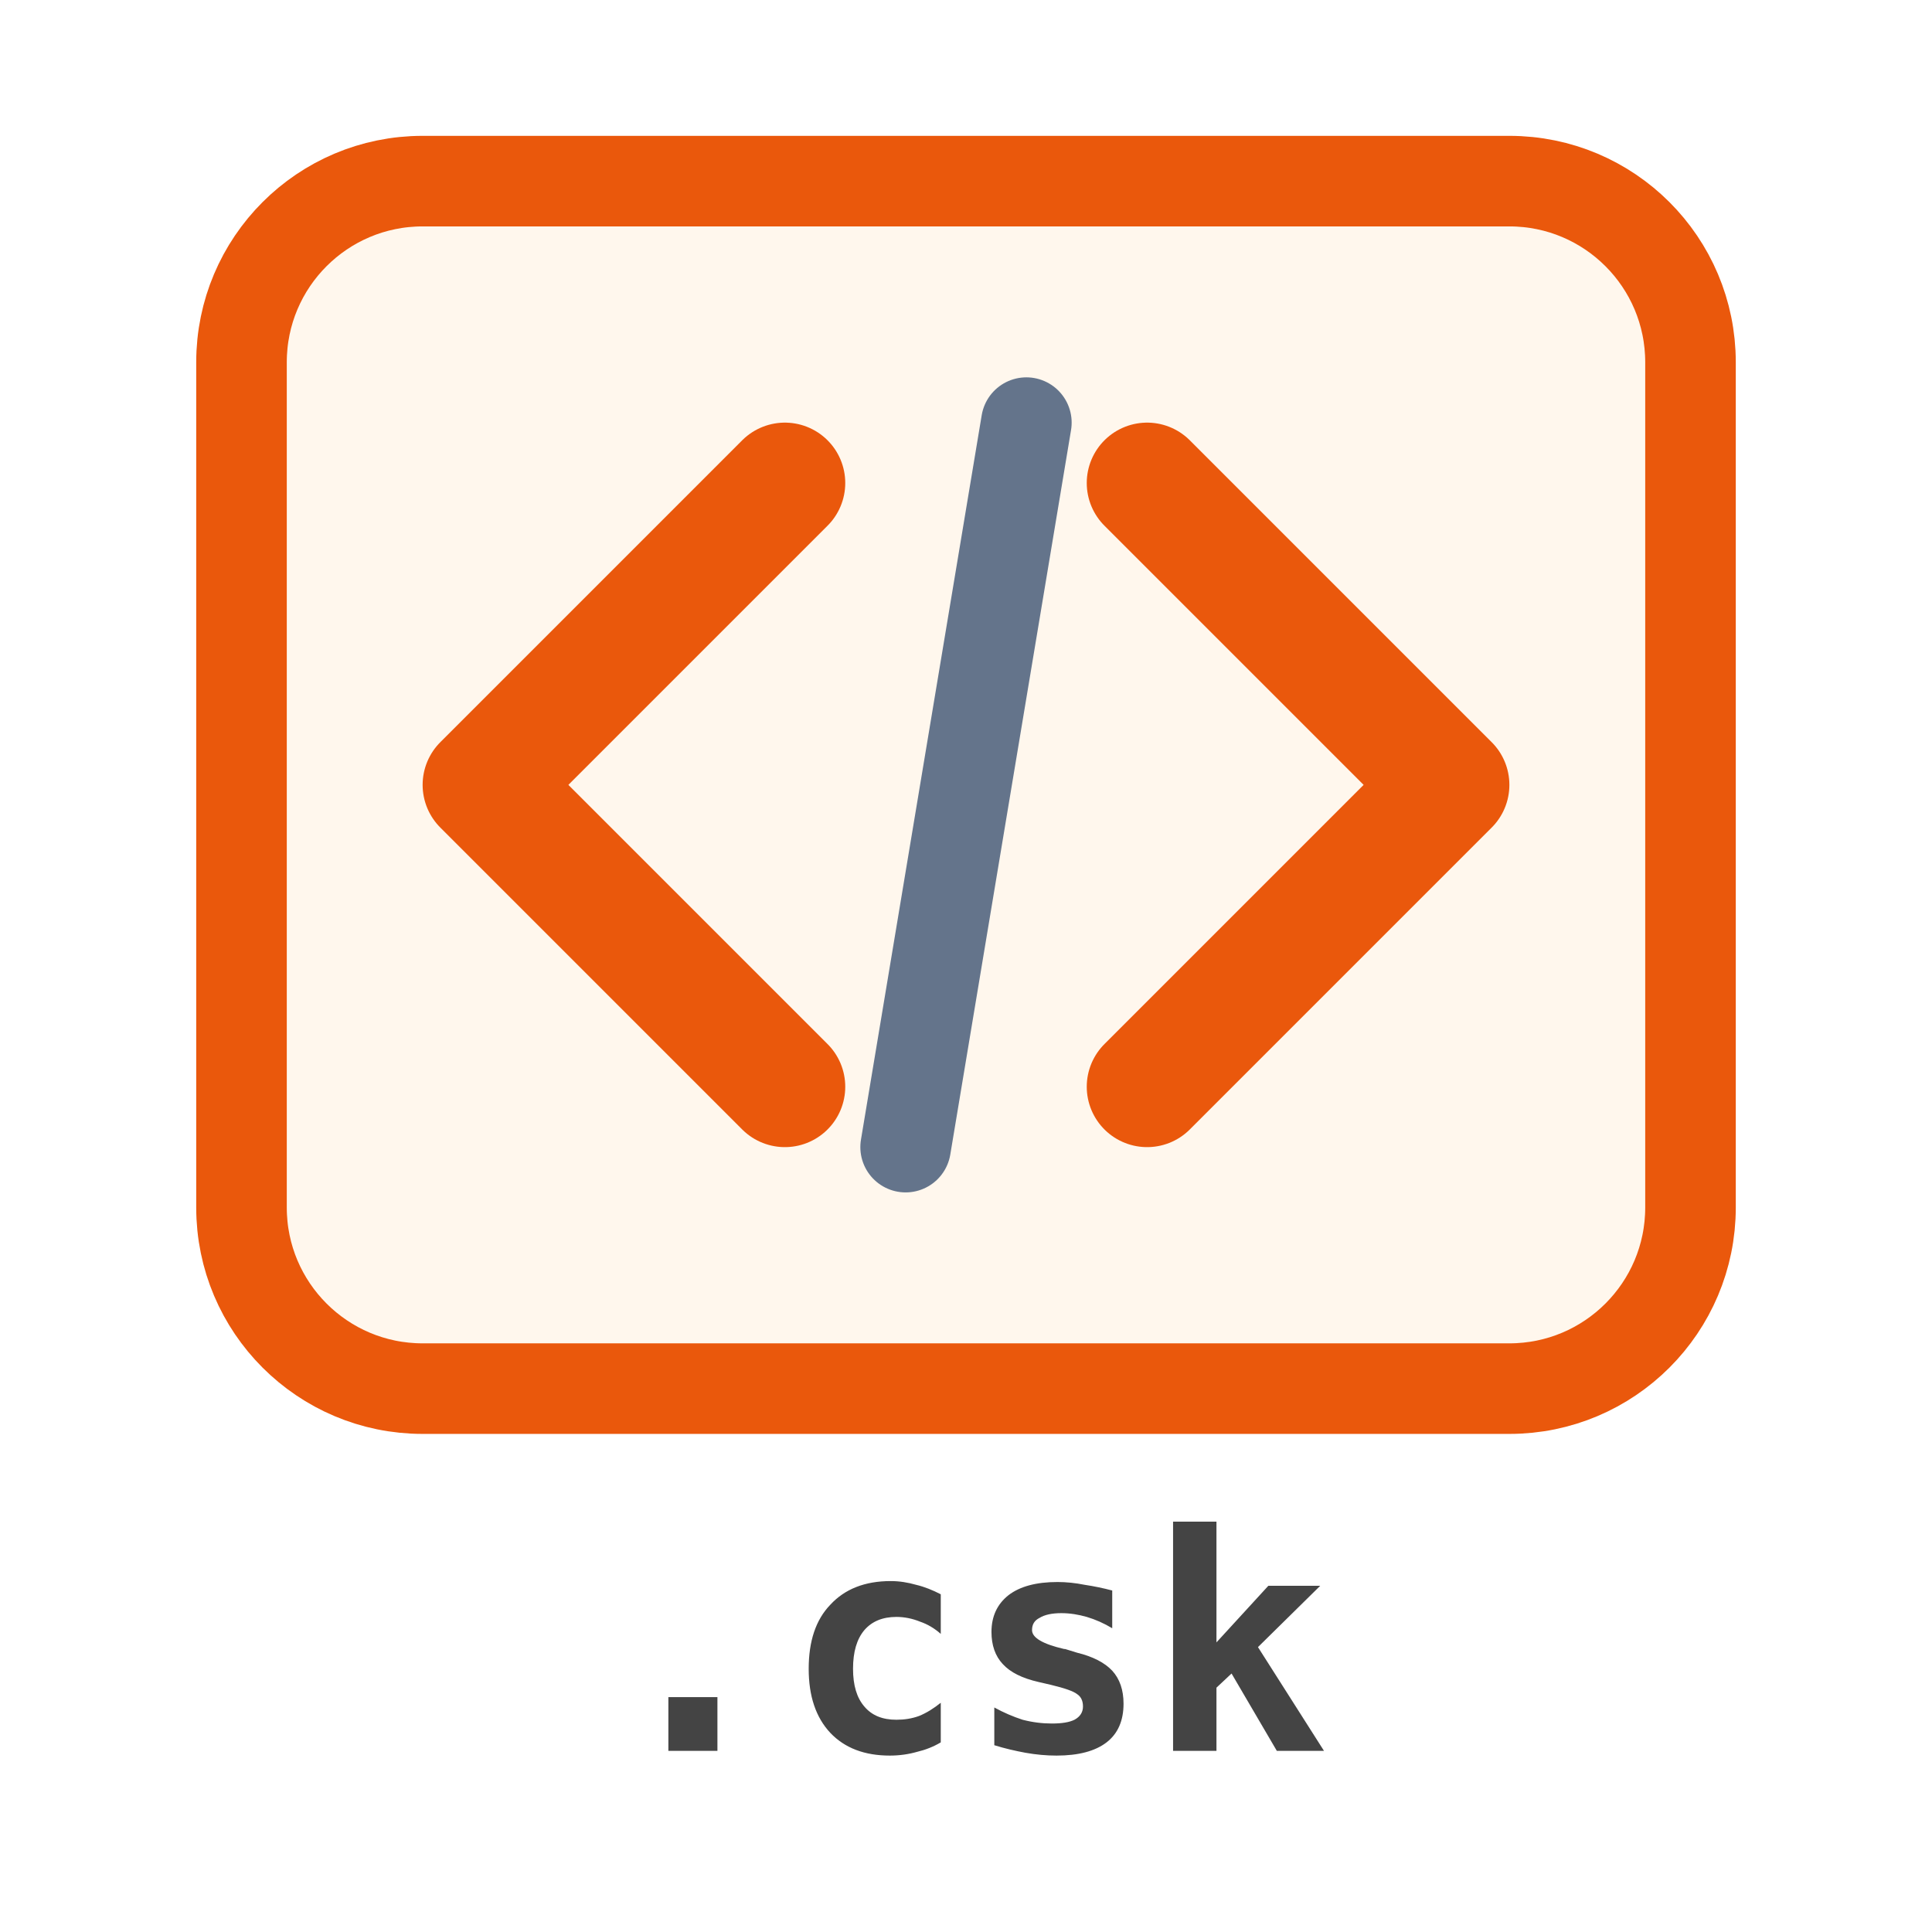
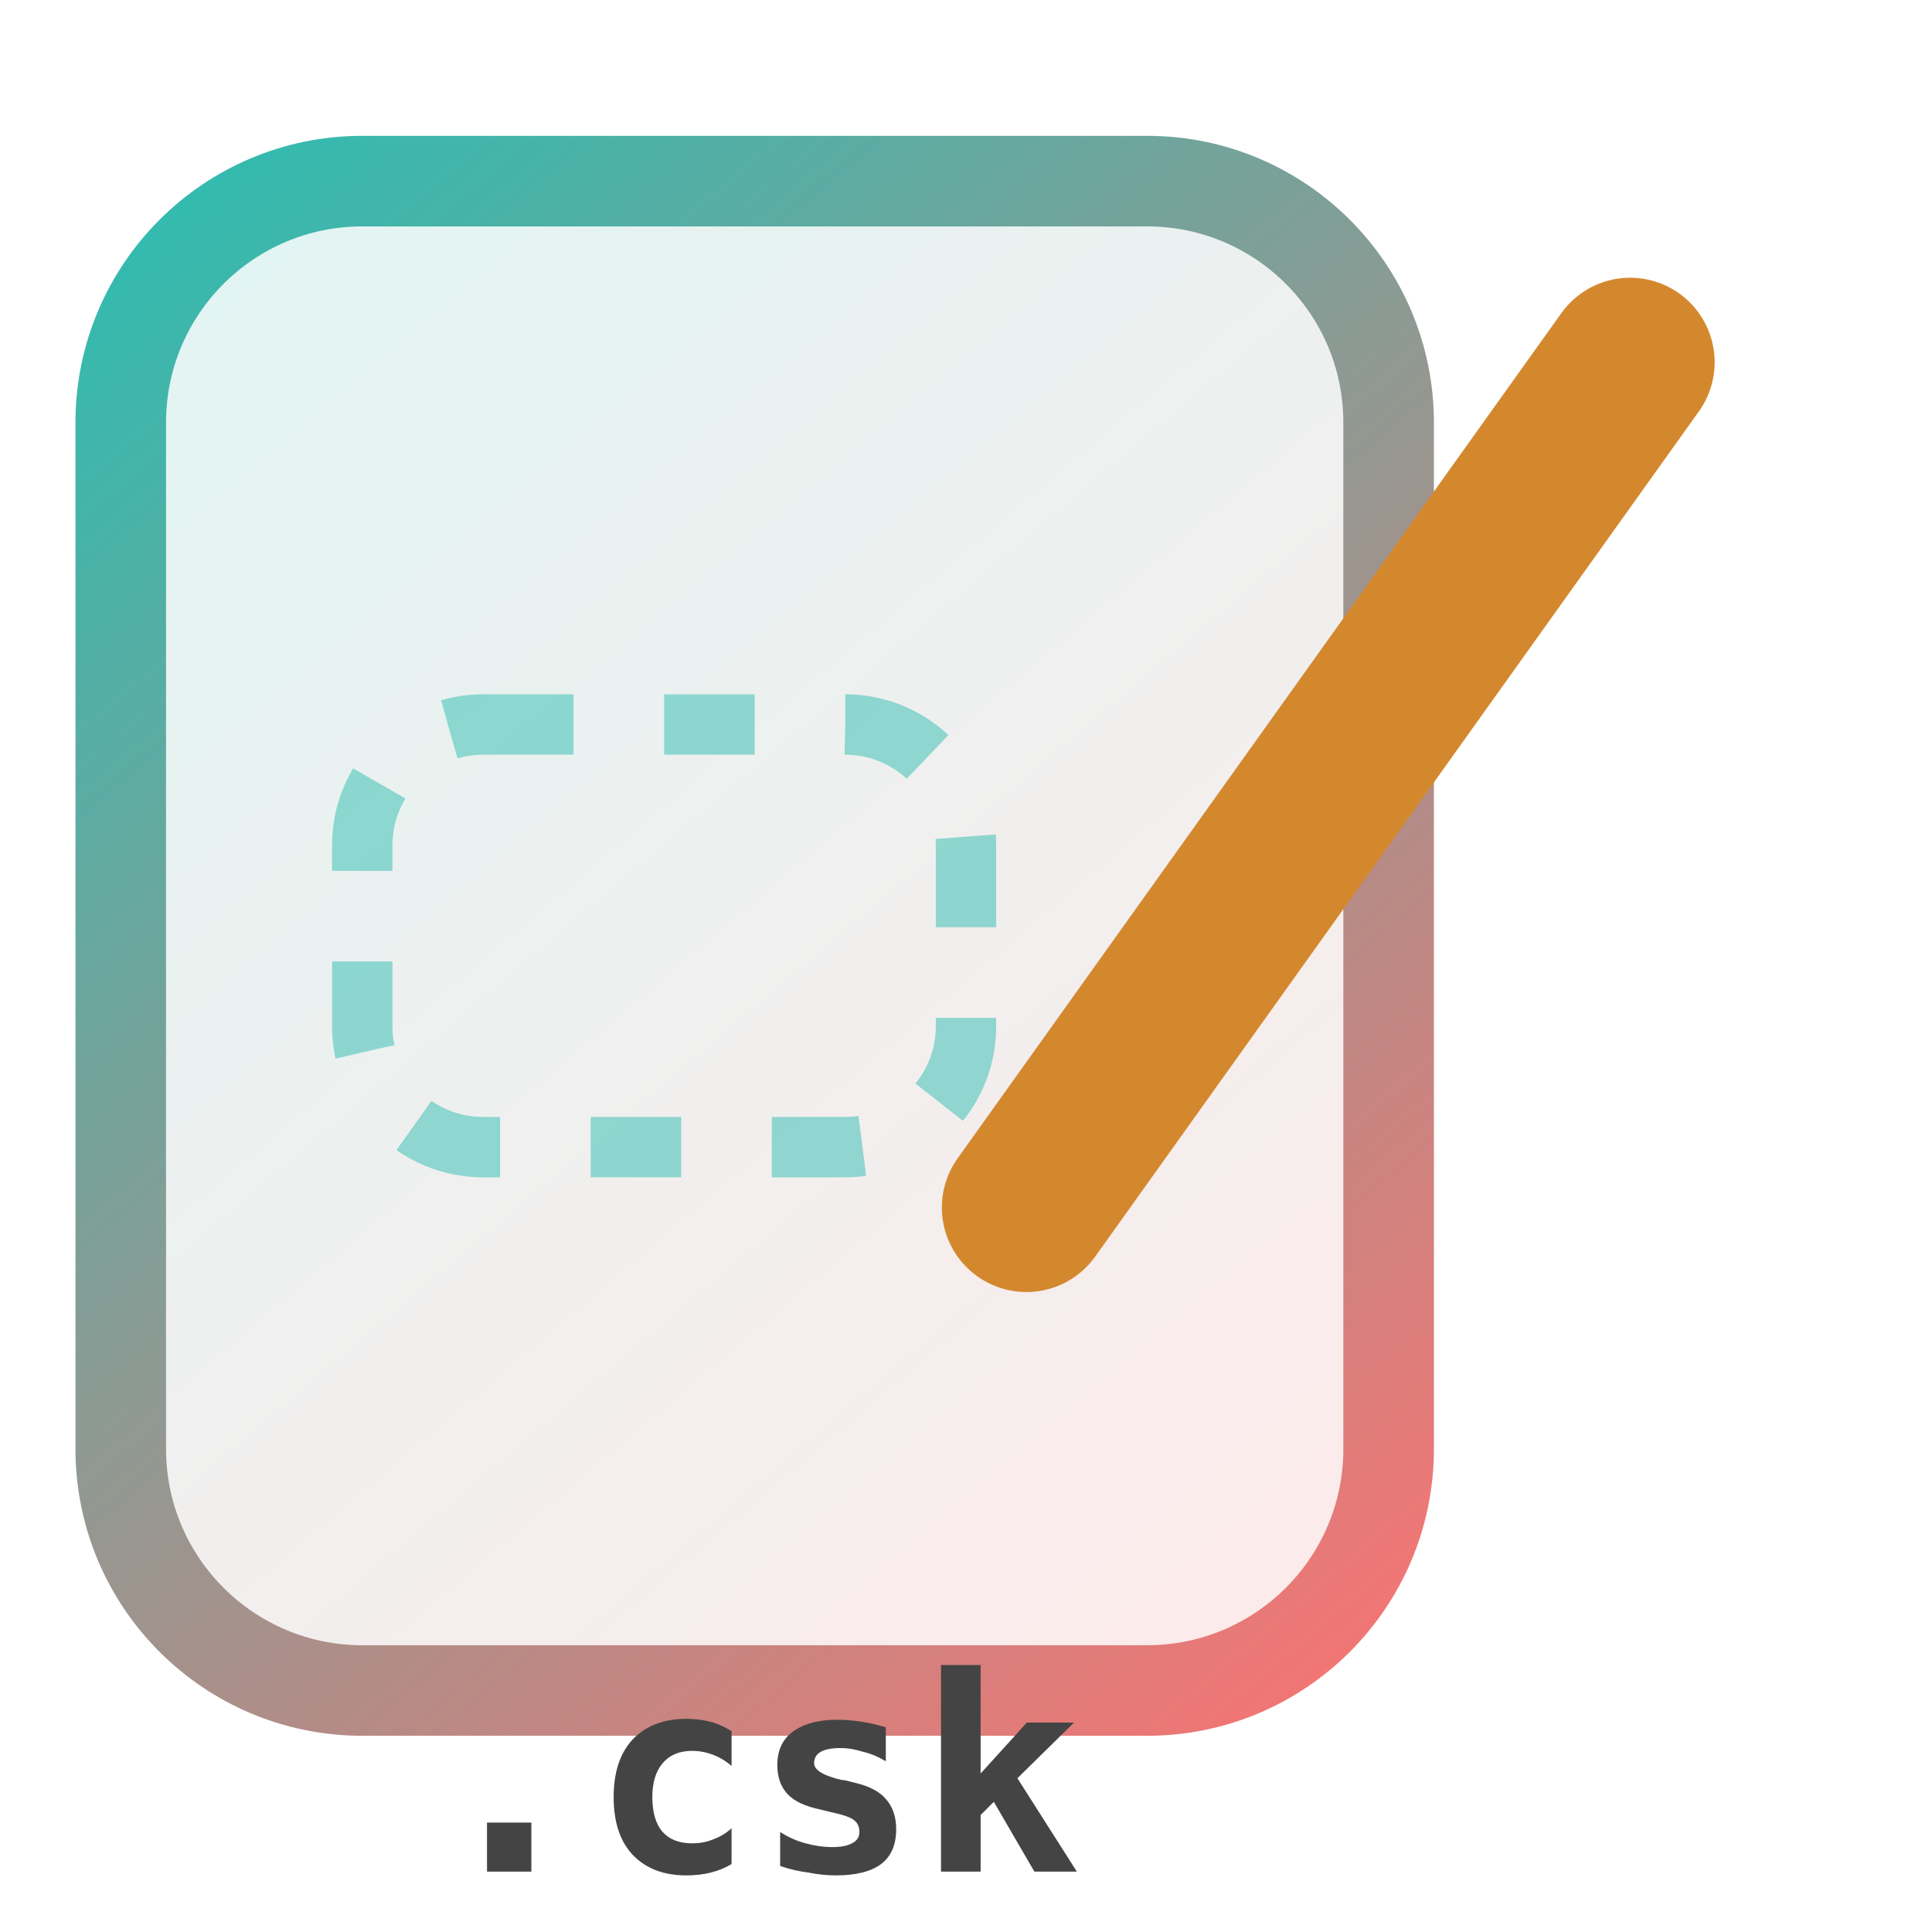
<svg xmlns="http://www.w3.org/2000/svg" viewBox="0 0 32 32" fill="none">
-   <rect x="4" y="3" width="24" height="20" rx="3" ry="3" fill="#fff7ed" stroke="#ea580c" stroke-width="1.5" />
-   <path d="M13 8L8 13L13 18" stroke="#ea580c" stroke-width="2" stroke-linecap="round" stroke-linejoin="round" fill="none" />
-   <path d="M19 8L24 13L19 18" stroke="#ea580c" stroke-width="2" stroke-linecap="round" stroke-linejoin="round" fill="none" />
-   <line x1="17" y1="7" x2="15" y2="19" stroke="#64748b" stroke-width="1.5" stroke-linecap="round" />
-   <text x="16" y="29" text-anchor="middle" font-family="SF Mono, Menlo, monospace" font-size="5" font-weight="600" fill="#444444">.csk</text>
+   <defs>
+     <linearGradient id="g" x1="2" y1="3" x2="24" y2="29" gradientUnits="userSpaceOnUse">
+       <stop stop-color="#2EBCB0" />
+       <stop offset="1" stop-color="#FF7170" />
+     </linearGradient>
+   </defs>
+   <rect x="2" y="3" width="21" height="25" rx="4" fill="url(#g)" fill-opacity="0.15" />
+   <rect x="2" y="3" width="21" height="25" rx="4" stroke="url(#g)" stroke-width="1.5" />
+   <rect x="6" y="12" width="10" height="7" rx="2" stroke="#2EBCB0" stroke-width="1" stroke-opacity="0.5" stroke-dasharray="1.5 1.5" />
+   <line x1="17" y1="20" x2="27" y2="6" stroke="#D4882E" stroke-width="2.8" stroke-linecap="round" />
+   <text x="12.5" y="31" text-anchor="middle" font-family="SF Mono, Menlo, monospace" font-size="4.5" font-weight="600" fill="#444444">.csk</text>
</svg>
